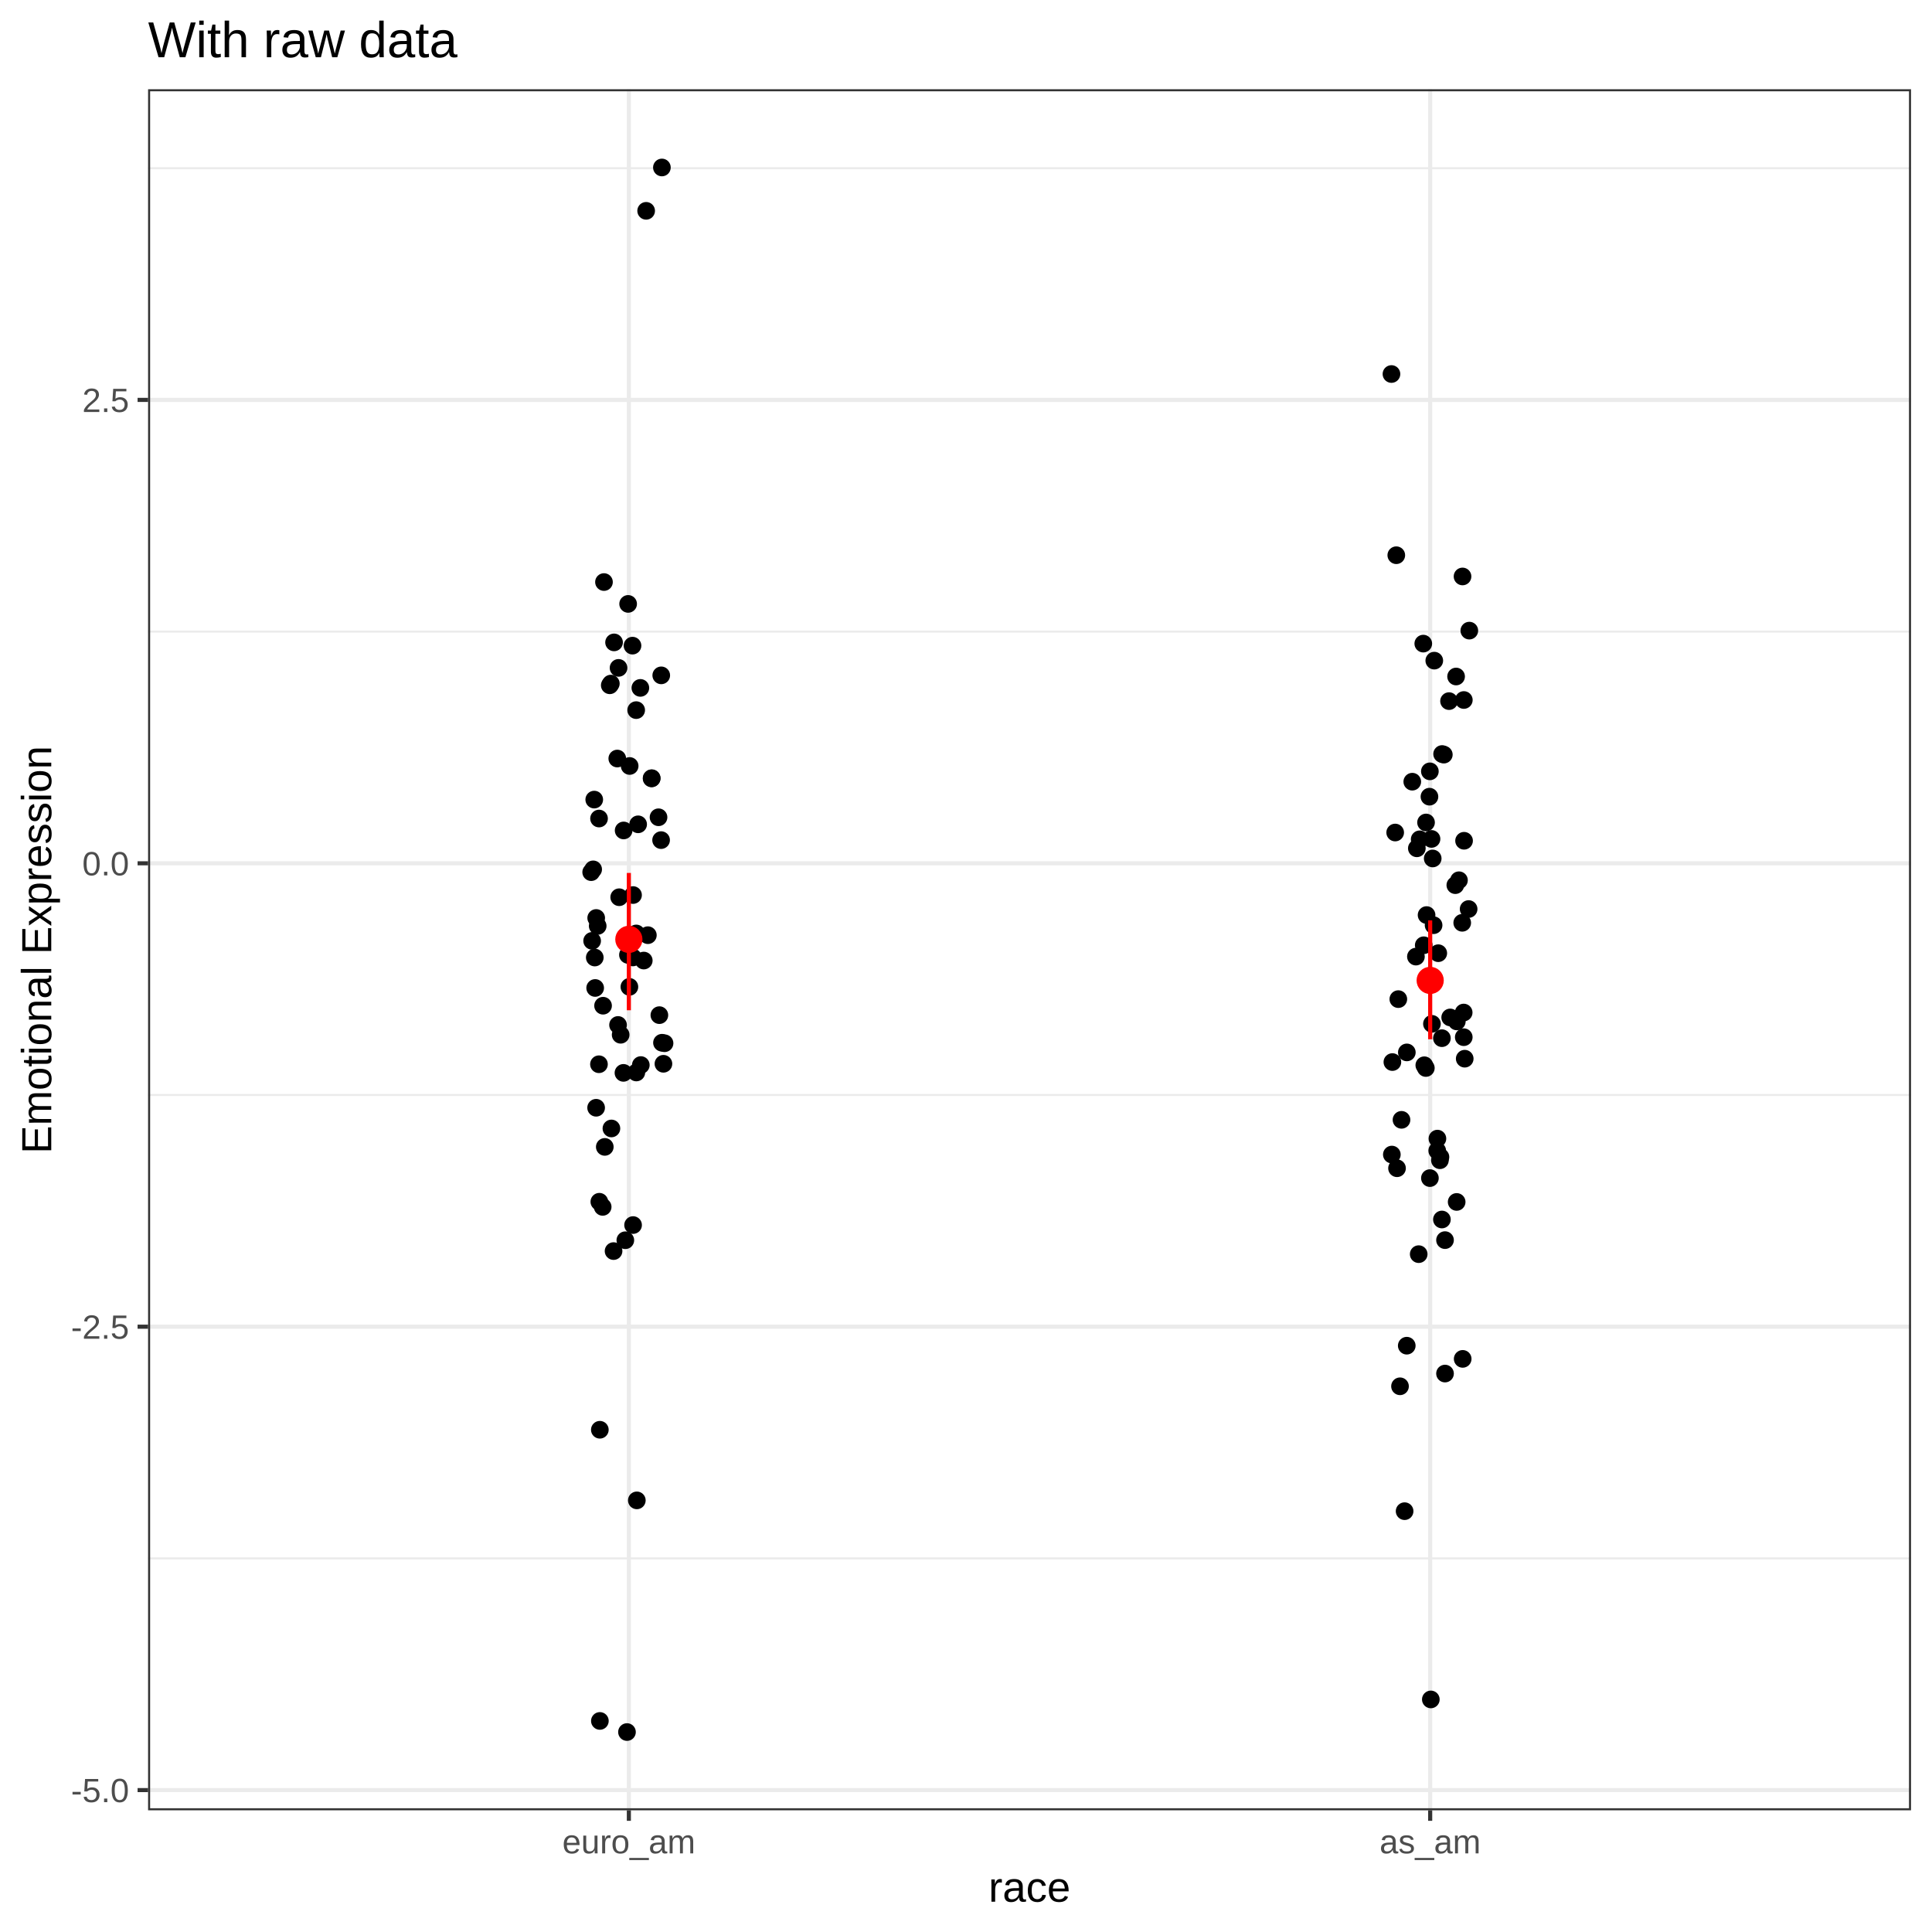
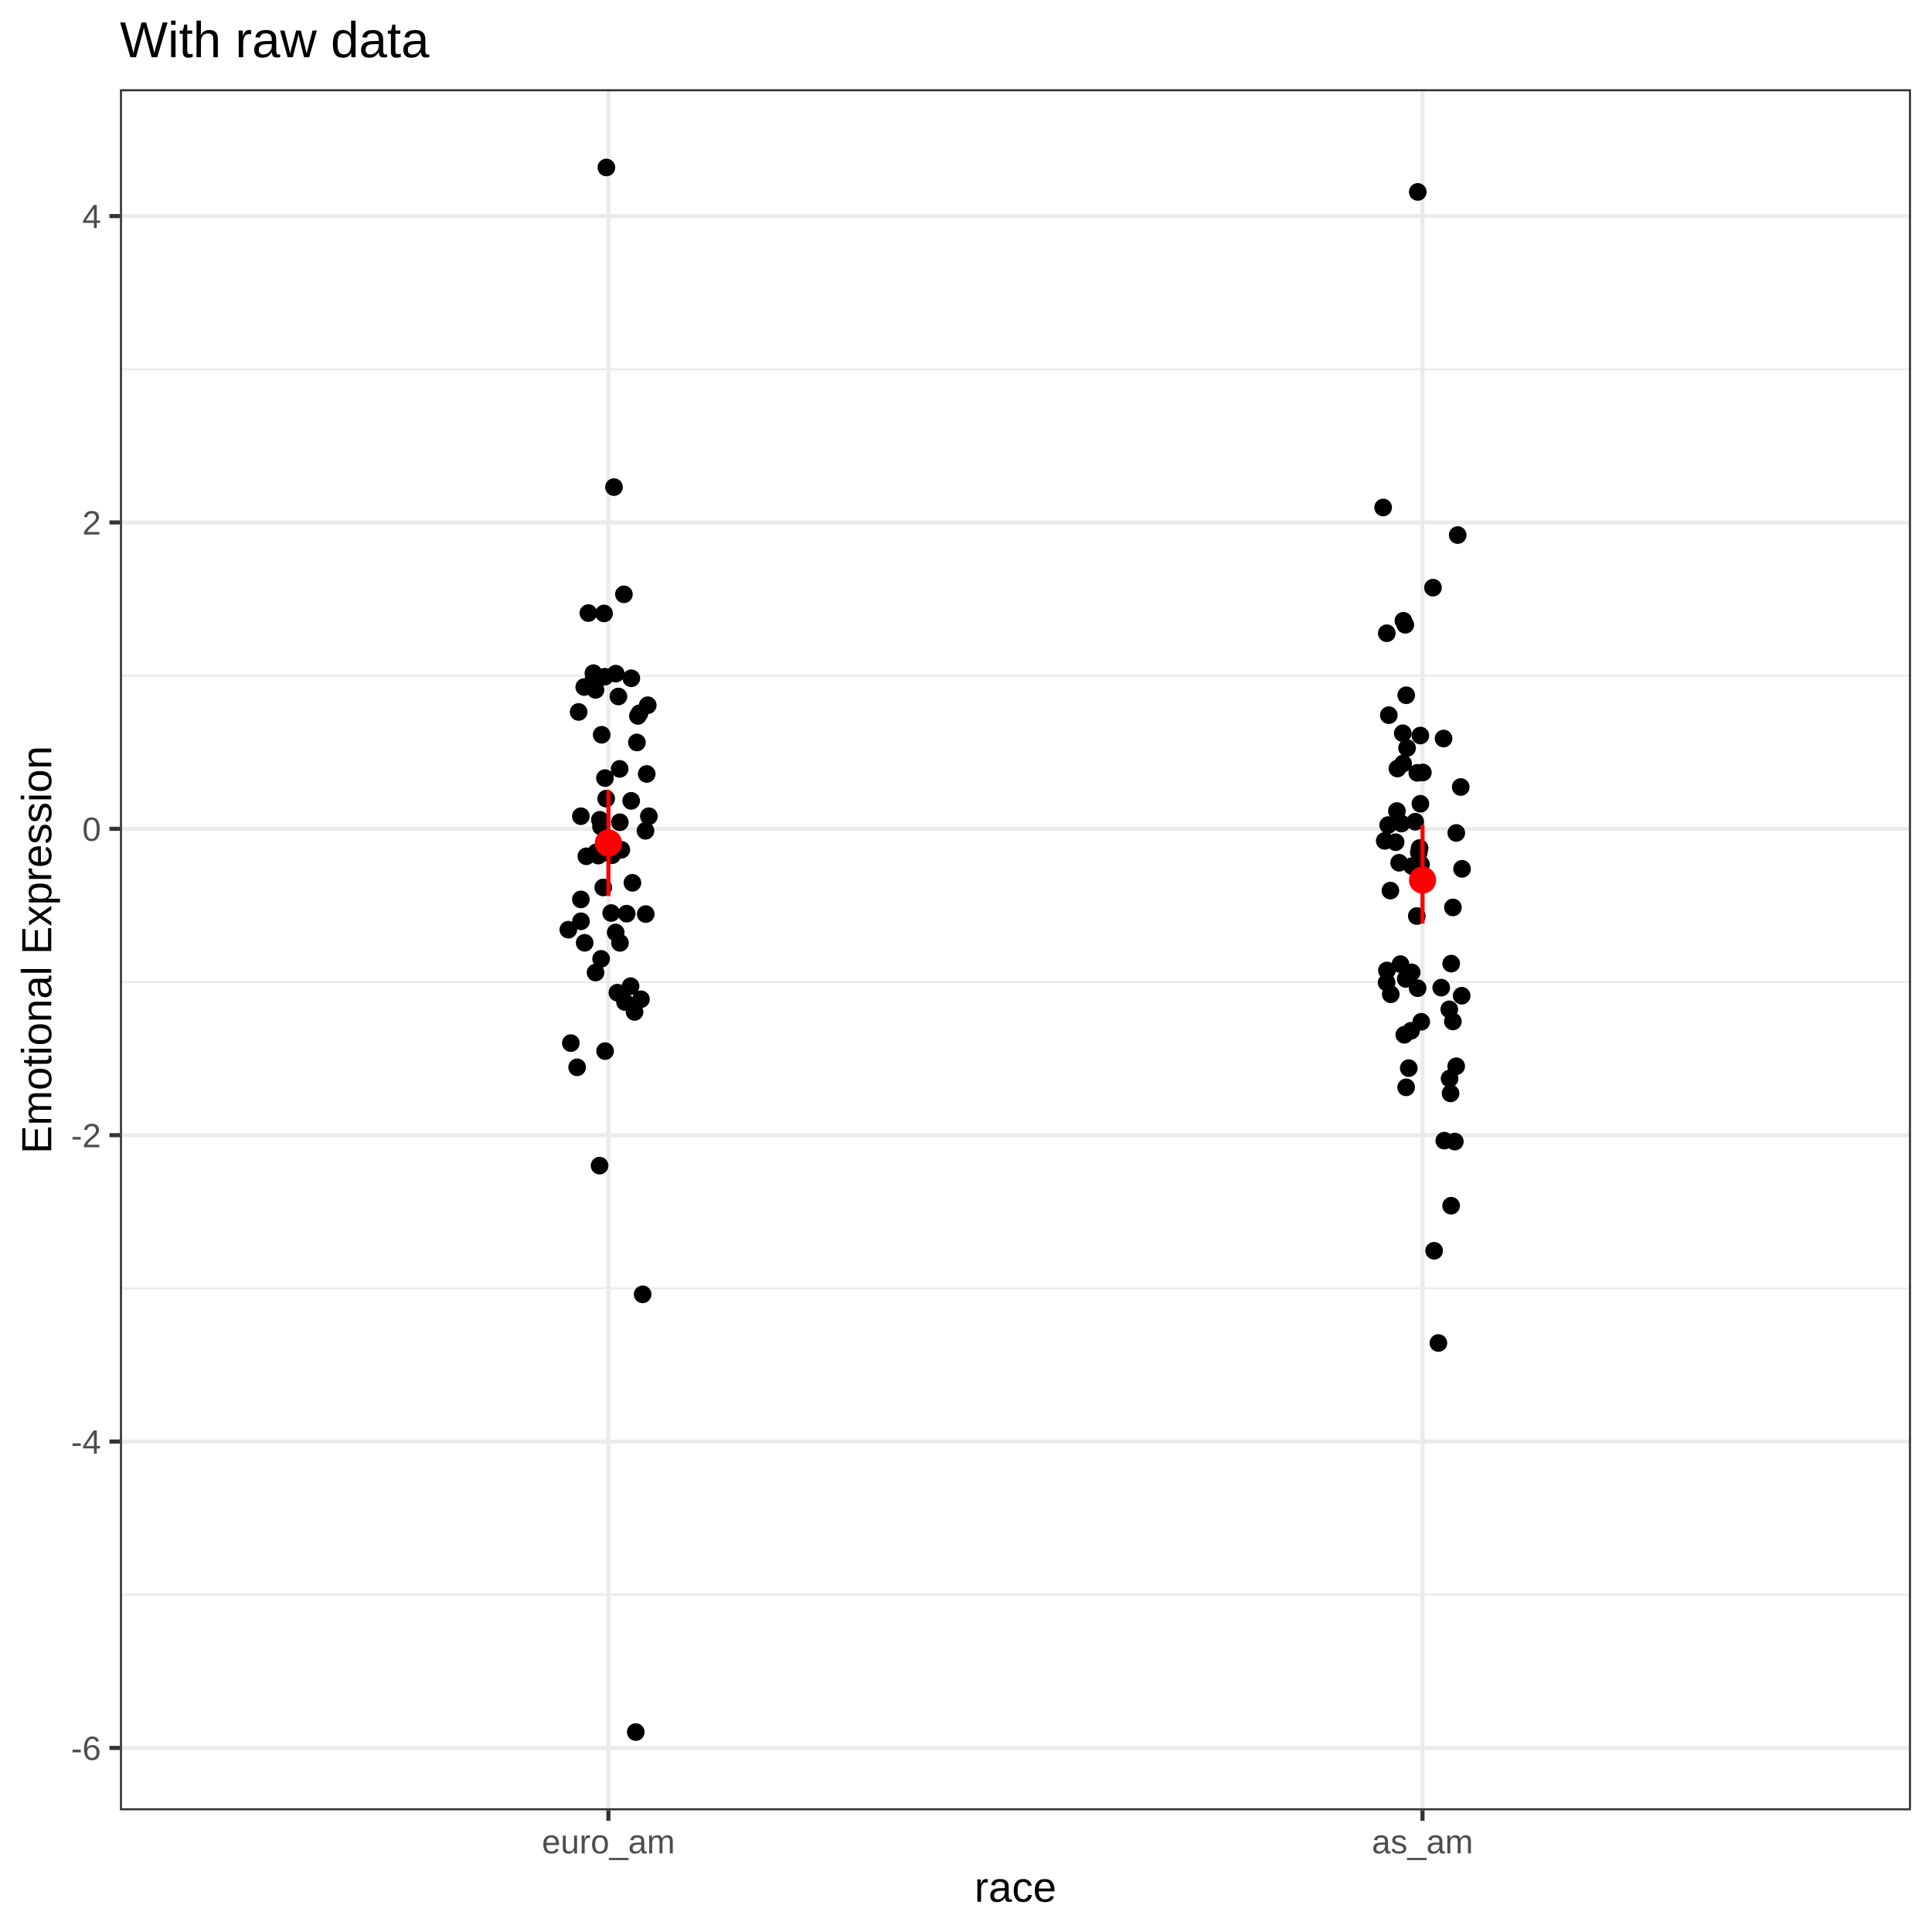
<svg xmlns="http://www.w3.org/2000/svg" class="svglite" width="504.00pt" height="504.00pt" viewBox="0 0 504.00 504.00">
  <defs>
    <style type="text/css">
    .svglite line, .svglite polyline, .svglite polygon, .svglite path, .svglite rect, .svglite circle {
      fill: none;
      stroke: #000000;
      stroke-linecap: round;
      stroke-linejoin: round;
      stroke-miterlimit: 10.00;
    }
  </style>
  </defs>
  <rect width="100%" height="100%" style="stroke: none; fill: #FFFFFF;" />
  <defs>
    <clipPath id="cpMC4wMHw1MDQuMDB8MC4wMHw1MDQuMDA=">
      <rect x="0.00" y="0.00" width="504.00" height="504.00" />
    </clipPath>
  </defs>
  <g clip-path="url(#cpMC4wMHw1MDQuMDB8MC4wMHw1MDQuMDA=)">
    <rect x="0.00" y="0.00" width="504.00" height="504.00" style="stroke-width: 1.07; stroke: #FFFFFF; fill: #FFFFFF;" />
  </g>
  <defs>
-     <clipPath id="cpMzguNjN8NDk4LjUyfDIzLjI4fDQ3Mi4yNQ==">
-       <rect x="38.63" y="23.28" width="459.90" height="448.97" />
+     <clipPath id="cpMzEuMjl8NDk4LjUyfDIzLjI4fDQ3Mi4yNQ==">
+       <rect x="31.29" y="23.28" width="467.23" height="448.97" />
    </clipPath>
  </defs>
-   <g clip-path="url(#cpMzguNjN8NDk4LjUyfDIzLjI4fDQ3Mi4yNQ==)">
-     <rect x="38.63" y="23.28" width="459.90" height="448.97" style="stroke-width: 1.07; stroke: none; fill: #FFFFFF;" />
-     <polyline points="38.63,406.53 498.52,406.53 " style="stroke-width: 0.53; stroke: #EBEBEB; stroke-linecap: butt;" />
-     <polyline points="38.63,285.65 498.52,285.65 " style="stroke-width: 0.53; stroke: #EBEBEB; stroke-linecap: butt;" />
-     <polyline points="38.63,164.76 498.52,164.76 " style="stroke-width: 0.53; stroke: #EBEBEB; stroke-linecap: butt;" />
-     <polyline points="38.63,43.88 498.52,43.88 " style="stroke-width: 0.53; stroke: #EBEBEB; stroke-linecap: butt;" />
-     <polyline points="38.63,466.98 498.52,466.98 " style="stroke-width: 1.07; stroke: #EBEBEB; stroke-linecap: butt;" />
-     <polyline points="38.63,346.09 498.52,346.09 " style="stroke-width: 1.07; stroke: #EBEBEB; stroke-linecap: butt;" />
-     <polyline points="38.63,225.21 498.52,225.21 " style="stroke-width: 1.07; stroke: #EBEBEB; stroke-linecap: butt;" />
-     <polyline points="38.63,104.32 498.52,104.32 " style="stroke-width: 1.07; stroke: #EBEBEB; stroke-linecap: butt;" />
-     <polyline points="164.05,472.25 164.05,23.28 " style="stroke-width: 1.07; stroke: #EBEBEB; stroke-linecap: butt;" />
-     <polyline points="373.09,472.25 373.09,23.28 " style="stroke-width: 1.07; stroke: #EBEBEB; stroke-linecap: butt;" />
-     <circle cx="381.83" cy="264.14" r="1.95" style="stroke-width: 0.71; fill: #000000;" />
-     <circle cx="172.50" cy="176.18" r="1.95" style="stroke-width: 0.71; fill: #000000;" />
-     <circle cx="373.55" cy="267.09" r="1.95" style="stroke-width: 0.71; fill: #000000;" />
-     <circle cx="161.23" cy="267.38" r="1.95" style="stroke-width: 0.71; fill: #000000;" />
-     <circle cx="370.10" cy="327.17" r="1.95" style="stroke-width: 0.71; fill: #000000;" />
-     <circle cx="156.27" cy="213.53" r="1.95" style="stroke-width: 0.71; fill: #000000;" />
-     <circle cx="373.75" cy="223.95" r="1.95" style="stroke-width: 0.71; fill: #000000;" />
-     <circle cx="167.17" cy="277.84" r="1.95" style="stroke-width: 0.71; fill: #000000;" />
-     <circle cx="382.10" cy="276.18" r="1.95" style="stroke-width: 0.71; fill: #000000;" />
-     <circle cx="167.94" cy="250.58" r="1.95" style="stroke-width: 0.71; fill: #000000;" />
-     <circle cx="369.61" cy="221.30" r="1.95" style="stroke-width: 0.71; fill: #000000;" />
-     <circle cx="172.67" cy="43.69" r="1.95" style="stroke-width: 0.71; fill: #000000;" />
-     <circle cx="376.20" cy="196.70" r="1.95" style="stroke-width: 0.71; fill: #000000;" />
-     <circle cx="161.36" cy="174.23" r="1.95" style="stroke-width: 0.71; fill: #000000;" />
-     <circle cx="381.45" cy="240.73" r="1.95" style="stroke-width: 0.71; fill: #000000;" />
-     <circle cx="162.69" cy="216.64" r="1.95" style="stroke-width: 0.71; fill: #000000;" />
-     <circle cx="369.37" cy="249.55" r="1.95" style="stroke-width: 0.71; fill: #000000;" />
-     <circle cx="165.15" cy="319.58" r="1.95" style="stroke-width: 0.71; fill: #000000;" />
-     <circle cx="363.23" cy="277.06" r="1.95" style="stroke-width: 0.71; fill: #000000;" />
-     <circle cx="165.00" cy="168.43" r="1.95" style="stroke-width: 0.71; fill: #000000;" />
-     <circle cx="381.53" cy="150.38" r="1.95" style="stroke-width: 0.71; fill: #000000;" />
-     <circle cx="163.81" cy="249.10" r="1.95" style="stroke-width: 0.71; fill: #000000;" />
-     <circle cx="375.77" cy="301.83" r="1.95" style="stroke-width: 0.71; fill: #000000;" />
-     <circle cx="156.25" cy="277.63" r="1.95" style="stroke-width: 0.71; fill: #000000;" />
-     <circle cx="364.25" cy="144.84" r="1.95" style="stroke-width: 0.71; fill: #000000;" />
-     <circle cx="163.56" cy="451.84" r="1.95" style="stroke-width: 0.71; fill: #000000;" />
-     <circle cx="376.15" cy="318.13" r="1.95" style="stroke-width: 0.71; fill: #000000;" />
-     <circle cx="155.26" cy="257.73" r="1.95" style="stroke-width: 0.71; fill: #000000;" />
-     <circle cx="373.26" cy="443.33" r="1.95" style="stroke-width: 0.71; fill: #000000;" />
-     <circle cx="156.49" cy="448.94" r="1.95" style="stroke-width: 0.71; fill: #000000;" />
-     <circle cx="373.44" cy="218.85" r="1.95" style="stroke-width: 0.71; fill: #000000;" />
-     <circle cx="157.77" cy="299.19" r="1.95" style="stroke-width: 0.71; fill: #000000;" />
-     <circle cx="380.60" cy="229.63" r="1.95" style="stroke-width: 0.71; fill: #000000;" />
-     <circle cx="164.19" cy="257.44" r="1.95" style="stroke-width: 0.71; fill: #000000;" />
-     <circle cx="381.87" cy="182.61" r="1.95" style="stroke-width: 0.71; fill: #000000;" />
-     <circle cx="171.79" cy="213.20" r="1.95" style="stroke-width: 0.71; fill: #000000;" />
-     <circle cx="378.31" cy="265.42" r="1.95" style="stroke-width: 0.71; fill: #000000;" />
-     <circle cx="166.13" cy="391.40" r="1.95" style="stroke-width: 0.71; fill: #000000;" />
-     <circle cx="363.96" cy="217.18" r="1.95" style="stroke-width: 0.71; fill: #000000;" />
-     <circle cx="160.19" cy="167.58" r="1.95" style="stroke-width: 0.71; fill: #000000;" />
-     <circle cx="364.44" cy="304.76" r="1.95" style="stroke-width: 0.71; fill: #000000;" />
-     <circle cx="168.56" cy="55.00" r="1.95" style="stroke-width: 0.71; fill: #000000;" />
-     <circle cx="368.42" cy="203.92" r="1.95" style="stroke-width: 0.71; fill: #000000;" />
-     <circle cx="163.13" cy="323.54" r="1.95" style="stroke-width: 0.71; fill: #000000;" />
-     <circle cx="367.00" cy="274.54" r="1.95" style="stroke-width: 0.71; fill: #000000;" />
-     <circle cx="164.26" cy="199.82" r="1.95" style="stroke-width: 0.71; fill: #000000;" />
-     <circle cx="365.61" cy="292.13" r="1.95" style="stroke-width: 0.71; fill: #000000;" />
-     <circle cx="155.53" cy="239.47" r="1.95" style="stroke-width: 0.71; fill: #000000;" />
-     <circle cx="372.15" cy="238.71" r="1.95" style="stroke-width: 0.71; fill: #000000;" />
-     <circle cx="166.47" cy="215.04" r="1.95" style="stroke-width: 0.71; fill: #000000;" />
-     <circle cx="378.01" cy="182.90" r="1.95" style="stroke-width: 0.71; fill: #000000;" />
-     <circle cx="172.69" cy="272.02" r="1.95" style="stroke-width: 0.71; fill: #000000;" />
-     <circle cx="379.65" cy="230.91" r="1.95" style="stroke-width: 0.71; fill: #000000;" />
-     <circle cx="167.05" cy="179.45" r="1.95" style="stroke-width: 0.71; fill: #000000;" />
-     <circle cx="373.98" cy="241.36" r="1.95" style="stroke-width: 0.71; fill: #000000;" />
-     <circle cx="154.74" cy="226.79" r="1.95" style="stroke-width: 0.71; fill: #000000;" />
-     <circle cx="379.85" cy="176.48" r="1.95" style="stroke-width: 0.71; fill: #000000;" />
-     <circle cx="159.07" cy="178.77" r="1.95" style="stroke-width: 0.71; fill: #000000;" />
-     <circle cx="376.96" cy="358.32" r="1.95" style="stroke-width: 0.71; fill: #000000;" />
-     <circle cx="155.51" cy="288.98" r="1.95" style="stroke-width: 0.71; fill: #000000;" />
-     <circle cx="381.93" cy="219.33" r="1.95" style="stroke-width: 0.71; fill: #000000;" />
-     <circle cx="159.50" cy="294.38" r="1.95" style="stroke-width: 0.71; fill: #000000;" />
-     <circle cx="376.15" cy="270.83" r="1.95" style="stroke-width: 0.71; fill: #000000;" />
-     <circle cx="172.01" cy="264.82" r="1.95" style="stroke-width: 0.71; fill: #000000;" />
-     <circle cx="373.01" cy="201.22" r="1.95" style="stroke-width: 0.71; fill: #000000;" />
-     <circle cx="159.35" cy="178.33" r="1.95" style="stroke-width: 0.71; fill: #000000;" />
-     <circle cx="371.56" cy="277.89" r="1.95" style="stroke-width: 0.71; fill: #000000;" />
-     <circle cx="165.10" cy="249.77" r="1.95" style="stroke-width: 0.71; fill: #000000;" />
-     <circle cx="365.22" cy="361.64" r="1.95" style="stroke-width: 0.71; fill: #000000;" />
-     <circle cx="173.36" cy="272.15" r="1.95" style="stroke-width: 0.71; fill: #000000;" />
-     <circle cx="370.35" cy="218.95" r="1.95" style="stroke-width: 0.71; fill: #000000;" />
-     <circle cx="155.02" cy="208.59" r="1.95" style="stroke-width: 0.71; fill: #000000;" />
-     <circle cx="375.63" cy="302.67" r="1.95" style="stroke-width: 0.71; fill: #000000;" />
-     <circle cx="165.14" cy="233.49" r="1.95" style="stroke-width: 0.71; fill: #000000;" />
-     <circle cx="363.09" cy="301.19" r="1.95" style="stroke-width: 0.71; fill: #000000;" />
-     <circle cx="169.01" cy="243.96" r="1.95" style="stroke-width: 0.71; fill: #000000;" />
-     <circle cx="383.30" cy="164.51" r="1.95" style="stroke-width: 0.71; fill: #000000;" />
-     <circle cx="169.98" cy="203.06" r="1.95" style="stroke-width: 0.71; fill: #000000;" />
-     <circle cx="375.20" cy="248.66" r="1.95" style="stroke-width: 0.71; fill: #000000;" />
-     <circle cx="170.02" cy="203.01" r="1.95" style="stroke-width: 0.71; fill: #000000;" />
-     <circle cx="373.02" cy="307.33" r="1.95" style="stroke-width: 0.71; fill: #000000;" />
-     <circle cx="157.56" cy="151.84" r="1.95" style="stroke-width: 0.71; fill: #000000;" />
-     <circle cx="381.57" cy="354.49" r="1.95" style="stroke-width: 0.71; fill: #000000;" />
-     <circle cx="161.91" cy="269.94" r="1.95" style="stroke-width: 0.71; fill: #000000;" />
-     <circle cx="380.04" cy="266.46" r="1.95" style="stroke-width: 0.71; fill: #000000;" />
-     <circle cx="163.86" cy="157.54" r="1.95" style="stroke-width: 0.71; fill: #000000;" />
-     <circle cx="372.90" cy="207.83" r="1.95" style="stroke-width: 0.71; fill: #000000;" />
-     <circle cx="161.53" cy="234.06" r="1.95" style="stroke-width: 0.71; fill: #000000;" />
-     <circle cx="372.01" cy="214.56" r="1.95" style="stroke-width: 0.71; fill: #000000;" />
-     <circle cx="173.07" cy="277.51" r="1.95" style="stroke-width: 0.71; fill: #000000;" />
-     <circle cx="374.98" cy="297.03" r="1.95" style="stroke-width: 0.71; fill: #000000;" />
-     <circle cx="172.46" cy="219.16" r="1.95" style="stroke-width: 0.71; fill: #000000;" />
-     <circle cx="380.00" cy="313.55" r="1.95" style="stroke-width: 0.71; fill: #000000;" />
-     <circle cx="156.48" cy="372.98" r="1.95" style="stroke-width: 0.71; fill: #000000;" />
-     <circle cx="371.41" cy="246.59" r="1.95" style="stroke-width: 0.71; fill: #000000;" />
-     <circle cx="166.00" cy="279.78" r="1.95" style="stroke-width: 0.71; fill: #000000;" />
-     <circle cx="371.29" cy="167.90" r="1.95" style="stroke-width: 0.71; fill: #000000;" />
-     <circle cx="155.92" cy="241.55" r="1.95" style="stroke-width: 0.71; fill: #000000;" />
-     <circle cx="362.99" cy="97.57" r="1.95" style="stroke-width: 0.71; fill: #000000;" />
-     <circle cx="154.22" cy="227.52" r="1.95" style="stroke-width: 0.71; fill: #000000;" />
-     <circle cx="381.85" cy="270.57" r="1.95" style="stroke-width: 0.71; fill: #000000;" />
-     <circle cx="155.16" cy="249.79" r="1.95" style="stroke-width: 0.71; fill: #000000;" />
-     <circle cx="366.42" cy="394.22" r="1.95" style="stroke-width: 0.71; fill: #000000;" />
-     <circle cx="161.03" cy="197.88" r="1.95" style="stroke-width: 0.71; fill: #000000;" />
-     <circle cx="376.65" cy="196.86" r="1.95" style="stroke-width: 0.71; fill: #000000;" />
-     <circle cx="162.64" cy="279.88" r="1.95" style="stroke-width: 0.71; fill: #000000;" />
-     <circle cx="371.96" cy="278.61" r="1.95" style="stroke-width: 0.71; fill: #000000;" />
-     <circle cx="160.06" cy="326.37" r="1.95" style="stroke-width: 0.71; fill: #000000;" />
-     <circle cx="376.96" cy="323.51" r="1.95" style="stroke-width: 0.71; fill: #000000;" />
-     <circle cx="157.32" cy="262.36" r="1.95" style="stroke-width: 0.71; fill: #000000;" />
-     <circle cx="366.98" cy="351.05" r="1.95" style="stroke-width: 0.71; fill: #000000;" />
-     <circle cx="157.22" cy="314.84" r="1.95" style="stroke-width: 0.71; fill: #000000;" />
-     <circle cx="374.16" cy="172.34" r="1.95" style="stroke-width: 0.71; fill: #000000;" />
-     <circle cx="156.35" cy="313.50" r="1.95" style="stroke-width: 0.71; fill: #000000;" />
-     <circle cx="364.78" cy="260.64" r="1.95" style="stroke-width: 0.71; fill: #000000;" />
-     <circle cx="165.96" cy="185.25" r="1.95" style="stroke-width: 0.71; fill: #000000;" />
-     <circle cx="383.12" cy="237.14" r="1.95" style="stroke-width: 0.71; fill: #000000;" />
-     <circle cx="165.98" cy="243.51" r="1.95" style="stroke-width: 0.71; fill: #000000;" />
-     <circle cx="374.93" cy="300.18" r="1.95" style="stroke-width: 0.71; fill: #000000;" />
-     <circle cx="154.47" cy="245.44" r="1.95" style="stroke-width: 0.71; fill: #000000;" />
-     <line x1="164.05" y1="263.54" x2="164.05" y2="227.73" style="stroke-width: 1.07; stroke: #FF0000; stroke-linecap: butt;" />
-     <line x1="373.09" y1="271.11" x2="373.09" y2="240.09" style="stroke-width: 1.07; stroke: #FF0000; stroke-linecap: butt;" />
-     <circle cx="164.05" cy="245.05" r="2.84" style="stroke-width: 1.42; stroke: #FF0000; fill: #FF0000;" />
-     <circle cx="373.09" cy="255.76" r="2.84" style="stroke-width: 1.42; stroke: #FF0000; fill: #FF0000;" />
-     <rect x="38.63" y="23.28" width="459.90" height="448.97" style="stroke-width: 1.07; stroke: #333333;" />
+   <g clip-path="url(#cpMzEuMjl8NDk4LjUyfDIzLjI4fDQ3Mi4yNQ==)">
+     <rect x="31.29" y="23.28" width="467.23" height="448.97" style="stroke-width: 1.07; stroke: none; fill: #FFFFFF;" />
+     <polyline points="31.29,416.01 498.52,416.01 " style="stroke-width: 0.53; stroke: #EBEBEB; stroke-linecap: butt;" />
+     <polyline points="31.29,336.09 498.52,336.09 " style="stroke-width: 0.53; stroke: #EBEBEB; stroke-linecap: butt;" />
+     <polyline points="31.29,256.17 498.52,256.17 " style="stroke-width: 0.53; stroke: #EBEBEB; stroke-linecap: butt;" />
+     <polyline points="31.29,176.25 498.52,176.25 " style="stroke-width: 0.53; stroke: #EBEBEB; stroke-linecap: butt;" />
+     <polyline points="31.29,96.33 498.52,96.33 " style="stroke-width: 0.53; stroke: #EBEBEB; stroke-linecap: butt;" />
+     <polyline points="31.29,455.98 498.52,455.98 " style="stroke-width: 1.07; stroke: #EBEBEB; stroke-linecap: butt;" />
+     <polyline points="31.29,376.05 498.52,376.05 " style="stroke-width: 1.07; stroke: #EBEBEB; stroke-linecap: butt;" />
+     <polyline points="31.29,296.13 498.52,296.13 " style="stroke-width: 1.07; stroke: #EBEBEB; stroke-linecap: butt;" />
+     <polyline points="31.29,216.21 498.52,216.21 " style="stroke-width: 1.07; stroke: #EBEBEB; stroke-linecap: butt;" />
+     <polyline points="31.29,136.29 498.52,136.29 " style="stroke-width: 1.07; stroke: #EBEBEB; stroke-linecap: butt;" />
+     <polyline points="31.29,56.37 498.52,56.37 " style="stroke-width: 1.07; stroke: #EBEBEB; stroke-linecap: butt;" />
+     <polyline points="158.72,472.25 158.72,23.28 " style="stroke-width: 1.07; stroke: #EBEBEB; stroke-linecap: butt;" />
+     <polyline points="371.09,472.25 371.09,23.28 " style="stroke-width: 1.07; stroke: #EBEBEB; stroke-linecap: butt;" />
+     <circle cx="360.82" cy="132.39" r="1.95" style="stroke-width: 0.71; fill: #000000;" />
+     <circle cx="155.36" cy="179.97" r="1.95" style="stroke-width: 0.71; fill: #000000;" />
+     <circle cx="369.85" cy="50.07" r="1.95" style="stroke-width: 0.71; fill: #000000;" />
+     <circle cx="157.37" cy="231.51" r="1.95" style="stroke-width: 0.71; fill: #000000;" />
+     <circle cx="366.03" cy="199.18" r="1.95" style="stroke-width: 0.71; fill: #000000;" />
+     <circle cx="159.44" cy="238.18" r="1.95" style="stroke-width: 0.71; fill: #000000;" />
+     <circle cx="378.07" cy="263.30" r="1.95" style="stroke-width: 0.71; fill: #000000;" />
+     <circle cx="164.69" cy="176.94" r="1.95" style="stroke-width: 0.71; fill: #000000;" />
+     <circle cx="370.76" cy="266.55" r="1.95" style="stroke-width: 0.71; fill: #000000;" />
+     <circle cx="156.78" cy="215.64" r="1.95" style="stroke-width: 0.71; fill: #000000;" />
+     <circle cx="364.55" cy="200.49" r="1.95" style="stroke-width: 0.71; fill: #000000;" />
+     <circle cx="156.49" cy="213.85" r="1.95" style="stroke-width: 0.71; fill: #000000;" />
+     <circle cx="379.90" cy="217.29" r="1.95" style="stroke-width: 0.71; fill: #000000;" />
+     <circle cx="167.65" cy="337.65" r="1.95" style="stroke-width: 0.71; fill: #000000;" />
+     <circle cx="362.71" cy="232.33" r="1.95" style="stroke-width: 0.71; fill: #000000;" />
+     <circle cx="158.13" cy="208.35" r="1.95" style="stroke-width: 0.71; fill: #000000;" />
+     <circle cx="381.06" cy="205.31" r="1.95" style="stroke-width: 0.71; fill: #000000;" />
+     <circle cx="164.50" cy="257.26" r="1.95" style="stroke-width: 0.71; fill: #000000;" />
+     <circle cx="381.31" cy="259.76" r="1.95" style="stroke-width: 0.71; fill: #000000;" />
+     <circle cx="160.64" cy="175.73" r="1.95" style="stroke-width: 0.71; fill: #000000;" />
+     <circle cx="369.60" cy="238.97" r="1.95" style="stroke-width: 0.71; fill: #000000;" />
+     <circle cx="148.91" cy="272.11" r="1.95" style="stroke-width: 0.71; fill: #000000;" />
+     <circle cx="370.12" cy="222.38" r="1.95" style="stroke-width: 0.71; fill: #000000;" />
+     <circle cx="157.82" cy="202.98" r="1.95" style="stroke-width: 0.71; fill: #000000;" />
+     <circle cx="368.10" cy="268.90" r="1.95" style="stroke-width: 0.71; fill: #000000;" />
+     <circle cx="152.96" cy="223.38" r="1.95" style="stroke-width: 0.71; fill: #000000;" />
+     <circle cx="361.73" cy="256.31" r="1.95" style="stroke-width: 0.71; fill: #000000;" />
+     <circle cx="150.95" cy="185.73" r="1.95" style="stroke-width: 0.71; fill: #000000;" />
+     <circle cx="368.27" cy="253.66" r="1.95" style="stroke-width: 0.71; fill: #000000;" />
+     <circle cx="148.26" cy="242.53" r="1.95" style="stroke-width: 0.71; fill: #000000;" />
+     <circle cx="362.13" cy="215.24" r="1.95" style="stroke-width: 0.71; fill: #000000;" />
+     <circle cx="155.59" cy="222.34" r="1.95" style="stroke-width: 0.71; fill: #000000;" />
+     <circle cx="381.40" cy="226.66" r="1.95" style="stroke-width: 0.71; fill: #000000;" />
+     <circle cx="167.21" cy="260.68" r="1.95" style="stroke-width: 0.71; fill: #000000;" />
+     <circle cx="370.54" cy="209.68" r="1.95" style="stroke-width: 0.71; fill: #000000;" />
+     <circle cx="165.54" cy="263.98" r="1.95" style="stroke-width: 0.71; fill: #000000;" />
+     <circle cx="375.97" cy="257.65" r="1.95" style="stroke-width: 0.71; fill: #000000;" />
+     <circle cx="157.85" cy="274.20" r="1.95" style="stroke-width: 0.71; fill: #000000;" />
+     <circle cx="378.15" cy="281.36" r="1.95" style="stroke-width: 0.71; fill: #000000;" />
+     <circle cx="151.56" cy="240.34" r="1.95" style="stroke-width: 0.71; fill: #000000;" />
+     <circle cx="378.41" cy="285.23" r="1.95" style="stroke-width: 0.71; fill: #000000;" />
+     <circle cx="165.85" cy="451.84" r="1.95" style="stroke-width: 0.71; fill: #000000;" />
+     <circle cx="379.02" cy="236.72" r="1.95" style="stroke-width: 0.71; fill: #000000;" />
+     <circle cx="161.73" cy="245.97" r="1.95" style="stroke-width: 0.71; fill: #000000;" />
+     <circle cx="379.88" cy="278.15" r="1.95" style="stroke-width: 0.71; fill: #000000;" />
+     <circle cx="156.08" cy="223.20" r="1.95" style="stroke-width: 0.71; fill: #000000;" />
+     <circle cx="365.34" cy="251.51" r="1.95" style="stroke-width: 0.71; fill: #000000;" />
+     <circle cx="164.98" cy="230.30" r="1.95" style="stroke-width: 0.71; fill: #000000;" />
+     <circle cx="374.12" cy="326.29" r="1.95" style="stroke-width: 0.71; fill: #000000;" />
+     <circle cx="161.64" cy="200.58" r="1.95" style="stroke-width: 0.71; fill: #000000;" />
+     <circle cx="379.52" cy="297.80" r="1.95" style="stroke-width: 0.71; fill: #000000;" />
+     <circle cx="151.53" cy="234.63" r="1.95" style="stroke-width: 0.71; fill: #000000;" />
+     <circle cx="371.18" cy="201.52" r="1.95" style="stroke-width: 0.71; fill: #000000;" />
+     <circle cx="161.33" cy="181.69" r="1.95" style="stroke-width: 0.71; fill: #000000;" />
+     <circle cx="362.30" cy="186.57" r="1.95" style="stroke-width: 0.71; fill: #000000;" />
+     <circle cx="154.67" cy="177.71" r="1.95" style="stroke-width: 0.71; fill: #000000;" />
+     <circle cx="378.58" cy="251.38" r="1.95" style="stroke-width: 0.71; fill: #000000;" />
+     <circle cx="166.83" cy="186.07" r="1.95" style="stroke-width: 0.71; fill: #000000;" />
+     <circle cx="361.77" cy="165.19" r="1.95" style="stroke-width: 0.71; fill: #000000;" />
+     <circle cx="157.77" cy="176.54" r="1.95" style="stroke-width: 0.71; fill: #000000;" />
+     <circle cx="370.53" cy="191.88" r="1.95" style="stroke-width: 0.71; fill: #000000;" />
+     <circle cx="153.49" cy="159.93" r="1.95" style="stroke-width: 0.71; fill: #000000;" />
+     <circle cx="366.72" cy="255.37" r="1.95" style="stroke-width: 0.71; fill: #000000;" />
+     <circle cx="164.65" cy="208.92" r="1.95" style="stroke-width: 0.71; fill: #000000;" />
+     <circle cx="367.50" cy="278.65" r="1.95" style="stroke-width: 0.71; fill: #000000;" />
+     <circle cx="160.17" cy="127.07" r="1.95" style="stroke-width: 0.71; fill: #000000;" />
+     <circle cx="379.01" cy="266.47" r="1.95" style="stroke-width: 0.71; fill: #000000;" />
+     <circle cx="168.71" cy="201.90" r="1.95" style="stroke-width: 0.71; fill: #000000;" />
+     <circle cx="369.82" cy="257.79" r="1.95" style="stroke-width: 0.71; fill: #000000;" />
+     <circle cx="162.09" cy="221.68" r="1.95" style="stroke-width: 0.71; fill: #000000;" />
+     <circle cx="367.06" cy="195.13" r="1.95" style="stroke-width: 0.71; fill: #000000;" />
+     <circle cx="152.41" cy="179.22" r="1.95" style="stroke-width: 0.71; fill: #000000;" />
+     <circle cx="365.94" cy="191.29" r="1.95" style="stroke-width: 0.71; fill: #000000;" />
+     <circle cx="154.80" cy="175.61" r="1.95" style="stroke-width: 0.71; fill: #000000;" />
+     <circle cx="380.27" cy="139.58" r="1.95" style="stroke-width: 0.71; fill: #000000;" />
+     <circle cx="155.36" cy="253.71" r="1.95" style="stroke-width: 0.71; fill: #000000;" />
+     <circle cx="376.77" cy="297.56" r="1.95" style="stroke-width: 0.71; fill: #000000;" />
+     <circle cx="159.68" cy="223.10" r="1.95" style="stroke-width: 0.71; fill: #000000;" />
+     <circle cx="361.24" cy="219.36" r="1.95" style="stroke-width: 0.71; fill: #000000;" />
+     <circle cx="163.04" cy="261.41" r="1.95" style="stroke-width: 0.71; fill: #000000;" />
+     <circle cx="366.10" cy="161.94" r="1.95" style="stroke-width: 0.71; fill: #000000;" />
+     <circle cx="157.58" cy="160.03" r="1.95" style="stroke-width: 0.71; fill: #000000;" />
+     <circle cx="366.35" cy="269.95" r="1.95" style="stroke-width: 0.71; fill: #000000;" />
+     <circle cx="161.06" cy="258.96" r="1.95" style="stroke-width: 0.71; fill: #000000;" />
+     <circle cx="373.82" cy="153.30" r="1.95" style="stroke-width: 0.71; fill: #000000;" />
+     <circle cx="150.56" cy="278.43" r="1.95" style="stroke-width: 0.71; fill: #000000;" />
+     <circle cx="364.08" cy="219.70" r="1.95" style="stroke-width: 0.71; fill: #000000;" />
+     <circle cx="163.48" cy="238.35" r="1.95" style="stroke-width: 0.71; fill: #000000;" />
+     <circle cx="369.19" cy="214.36" r="1.95" style="stroke-width: 0.71; fill: #000000;" />
+     <circle cx="160.62" cy="243.25" r="1.95" style="stroke-width: 0.71; fill: #000000;" />
+     <circle cx="364.41" cy="211.58" r="1.95" style="stroke-width: 0.71; fill: #000000;" />
+     <circle cx="158.19" cy="43.69" r="1.95" style="stroke-width: 0.71; fill: #000000;" />
+     <circle cx="365.60" cy="214.83" r="1.95" style="stroke-width: 0.71; fill: #000000;" />
+     <circle cx="156.81" cy="250.14" r="1.95" style="stroke-width: 0.71; fill: #000000;" />
+     <circle cx="369.73" cy="201.61" r="1.95" style="stroke-width: 0.71; fill: #000000;" />
+     <circle cx="161.69" cy="214.50" r="1.95" style="stroke-width: 0.71; fill: #000000;" />
+     <circle cx="370.33" cy="221.23" r="1.95" style="stroke-width: 0.71; fill: #000000;" />
+     <circle cx="166.15" cy="193.69" r="1.95" style="stroke-width: 0.71; fill: #000000;" />
+     <circle cx="370.70" cy="225.51" r="1.95" style="stroke-width: 0.71; fill: #000000;" />
+     <circle cx="166.41" cy="186.76" r="1.95" style="stroke-width: 0.71; fill: #000000;" />
+     <circle cx="375.23" cy="350.35" r="1.95" style="stroke-width: 0.71; fill: #000000;" />
+     <circle cx="168.45" cy="238.45" r="1.95" style="stroke-width: 0.71; fill: #000000;" />
+     <circle cx="366.82" cy="283.65" r="1.95" style="stroke-width: 0.71; fill: #000000;" />
+     <circle cx="152.52" cy="245.95" r="1.95" style="stroke-width: 0.71; fill: #000000;" />
+     <circle cx="376.58" cy="192.66" r="1.95" style="stroke-width: 0.71; fill: #000000;" />
+     <circle cx="156.96" cy="191.68" r="1.95" style="stroke-width: 0.71; fill: #000000;" />
+     <circle cx="378.55" cy="314.54" r="1.95" style="stroke-width: 0.71; fill: #000000;" />
+     <circle cx="168.39" cy="216.73" r="1.95" style="stroke-width: 0.71; fill: #000000;" />
+     <circle cx="362.81" cy="259.38" r="1.95" style="stroke-width: 0.71; fill: #000000;" />
+     <circle cx="162.76" cy="155.04" r="1.95" style="stroke-width: 0.71; fill: #000000;" />
+     <circle cx="364.99" cy="225.07" r="1.95" style="stroke-width: 0.71; fill: #000000;" />
+     <circle cx="169.27" cy="212.93" r="1.95" style="stroke-width: 0.71; fill: #000000;" />
+     <circle cx="366.60" cy="162.99" r="1.95" style="stroke-width: 0.71; fill: #000000;" />
+     <circle cx="158.79" cy="220.45" r="1.95" style="stroke-width: 0.71; fill: #000000;" />
+     <circle cx="361.81" cy="253.16" r="1.95" style="stroke-width: 0.71; fill: #000000;" />
+     <circle cx="156.41" cy="304.08" r="1.95" style="stroke-width: 0.71; fill: #000000;" />
+     <circle cx="366.84" cy="181.37" r="1.95" style="stroke-width: 0.71; fill: #000000;" />
+     <circle cx="151.53" cy="212.93" r="1.95" style="stroke-width: 0.71; fill: #000000;" />
+     <circle cx="368.36" cy="225.94" r="1.95" style="stroke-width: 0.71; fill: #000000;" />
+     <circle cx="168.98" cy="183.97" r="1.95" style="stroke-width: 0.71; fill: #000000;" />
+     <line x1="158.72" y1="233.75" x2="158.72" y2="206.12" style="stroke-width: 1.07; stroke: #FF0000; stroke-linecap: butt;" />
+     <line x1="371.09" y1="240.89" x2="371.09" y2="215.22" style="stroke-width: 1.07; stroke: #FF0000; stroke-linecap: butt;" />
+     <circle cx="158.72" cy="219.91" r="2.84" style="stroke-width: 1.42; stroke: #FF0000; fill: #FF0000;" />
+     <circle cx="371.09" cy="229.57" r="2.84" style="stroke-width: 1.42; stroke: #FF0000; fill: #FF0000;" />
+     <rect x="31.29" y="23.28" width="467.23" height="448.97" style="stroke-width: 1.07; stroke: #333333;" />
  </g>
  <g clip-path="url(#cpMC4wMHw1MDQuMDB8MC4wMHw1MDQuMDA=)">
-     <text x="33.69" y="470.13" text-anchor="end" style="font-size: 8.80px; fill: #4D4D4D; font-family: Arial;" textLength="15.16px" lengthAdjust="spacingAndGlyphs">-5.0</text>
-     <text x="33.69" y="349.24" text-anchor="end" style="font-size: 8.80px; fill: #4D4D4D; font-family: Arial;" textLength="15.16px" lengthAdjust="spacingAndGlyphs">-2.5</text>
-     <text x="33.69" y="228.36" text-anchor="end" style="font-size: 8.80px; fill: #4D4D4D; font-family: Arial;" textLength="12.23px" lengthAdjust="spacingAndGlyphs">0.0</text>
-     <text x="33.69" y="107.48" text-anchor="end" style="font-size: 8.80px; fill: #4D4D4D; font-family: Arial;" textLength="12.23px" lengthAdjust="spacingAndGlyphs">2.5</text>
-     <polyline points="35.89,466.98 38.63,466.98 " style="stroke-width: 1.07; stroke: #333333; stroke-linecap: butt;" />
-     <polyline points="35.89,346.09 38.63,346.09 " style="stroke-width: 1.07; stroke: #333333; stroke-linecap: butt;" />
-     <polyline points="35.89,225.21 38.63,225.21 " style="stroke-width: 1.07; stroke: #333333; stroke-linecap: butt;" />
-     <polyline points="35.89,104.32 38.63,104.32 " style="stroke-width: 1.07; stroke: #333333; stroke-linecap: butt;" />
-     <polyline points="164.05,474.99 164.05,472.25 " style="stroke-width: 1.07; stroke: #333333; stroke-linecap: butt;" />
-     <polyline points="373.09,474.99 373.09,472.25 " style="stroke-width: 1.07; stroke: #333333; stroke-linecap: butt;" />
-     <text x="164.05" y="483.49" text-anchor="middle" style="font-size: 8.80px; fill: #4D4D4D; font-family: Arial;" textLength="34.74px" lengthAdjust="spacingAndGlyphs">euro_am</text>
-     <text x="373.09" y="483.49" text-anchor="middle" style="font-size: 8.80px; fill: #4D4D4D; font-family: Arial;" textLength="26.42px" lengthAdjust="spacingAndGlyphs">as_am</text>
-     <text x="268.57" y="496.10" text-anchor="middle" style="font-size: 11.00px; font-family: Arial;" textLength="21.41px" lengthAdjust="spacingAndGlyphs">race</text>
+     <text x="26.36" y="459.13" text-anchor="end" style="font-size: 8.80px; fill: #4D4D4D; font-family: Arial;" textLength="7.83px" lengthAdjust="spacingAndGlyphs">-6</text>
+     <text x="26.36" y="379.21" text-anchor="end" style="font-size: 8.80px; fill: #4D4D4D; font-family: Arial;" textLength="7.83px" lengthAdjust="spacingAndGlyphs">-4</text>
+     <text x="26.36" y="299.28" text-anchor="end" style="font-size: 8.80px; fill: #4D4D4D; font-family: Arial;" textLength="7.83px" lengthAdjust="spacingAndGlyphs">-2</text>
+     <text x="26.36" y="219.36" text-anchor="end" style="font-size: 8.80px; fill: #4D4D4D; font-family: Arial;" textLength="4.90px" lengthAdjust="spacingAndGlyphs">0</text>
+     <text x="26.36" y="139.44" text-anchor="end" style="font-size: 8.80px; fill: #4D4D4D; font-family: Arial;" textLength="4.90px" lengthAdjust="spacingAndGlyphs">2</text>
+     <text x="26.36" y="59.52" text-anchor="end" style="font-size: 8.80px; fill: #4D4D4D; font-family: Arial;" textLength="4.90px" lengthAdjust="spacingAndGlyphs">4</text>
+     <polyline points="28.55,455.98 31.29,455.98 " style="stroke-width: 1.07; stroke: #333333; stroke-linecap: butt;" />
+     <polyline points="28.55,376.05 31.29,376.05 " style="stroke-width: 1.07; stroke: #333333; stroke-linecap: butt;" />
+     <polyline points="28.55,296.13 31.29,296.13 " style="stroke-width: 1.07; stroke: #333333; stroke-linecap: butt;" />
+     <polyline points="28.55,216.21 31.29,216.21 " style="stroke-width: 1.07; stroke: #333333; stroke-linecap: butt;" />
+     <polyline points="28.55,136.29 31.29,136.29 " style="stroke-width: 1.07; stroke: #333333; stroke-linecap: butt;" />
+     <polyline points="28.55,56.37 31.29,56.37 " style="stroke-width: 1.07; stroke: #333333; stroke-linecap: butt;" />
+     <polyline points="158.72,474.99 158.72,472.25 " style="stroke-width: 1.07; stroke: #333333; stroke-linecap: butt;" />
+     <polyline points="371.09,474.99 371.09,472.25 " style="stroke-width: 1.07; stroke: #333333; stroke-linecap: butt;" />
+     <text x="158.72" y="483.49" text-anchor="middle" style="font-size: 8.80px; fill: #4D4D4D; font-family: Arial;" textLength="34.74px" lengthAdjust="spacingAndGlyphs">euro_am</text>
+     <text x="371.09" y="483.49" text-anchor="middle" style="font-size: 8.80px; fill: #4D4D4D; font-family: Arial;" textLength="26.42px" lengthAdjust="spacingAndGlyphs">as_am</text>
+     <text x="264.90" y="496.10" text-anchor="middle" style="font-size: 11.00px; font-family: Arial;" textLength="21.41px" lengthAdjust="spacingAndGlyphs">race</text>
    <text transform="translate(13.37,247.77) rotate(-90)" text-anchor="middle" style="font-size: 11.00px; font-family: Arial;" textLength="106.39px" lengthAdjust="spacingAndGlyphs">Emotional Expression</text>
-     <text x="38.63" y="14.94" style="font-size: 13.20px; font-family: Arial;" textLength="80.64px" lengthAdjust="spacingAndGlyphs">With raw data</text>
+     <text x="31.29" y="14.94" style="font-size: 13.20px; font-family: Arial;" textLength="80.64px" lengthAdjust="spacingAndGlyphs">With raw data</text>
  </g>
</svg>
